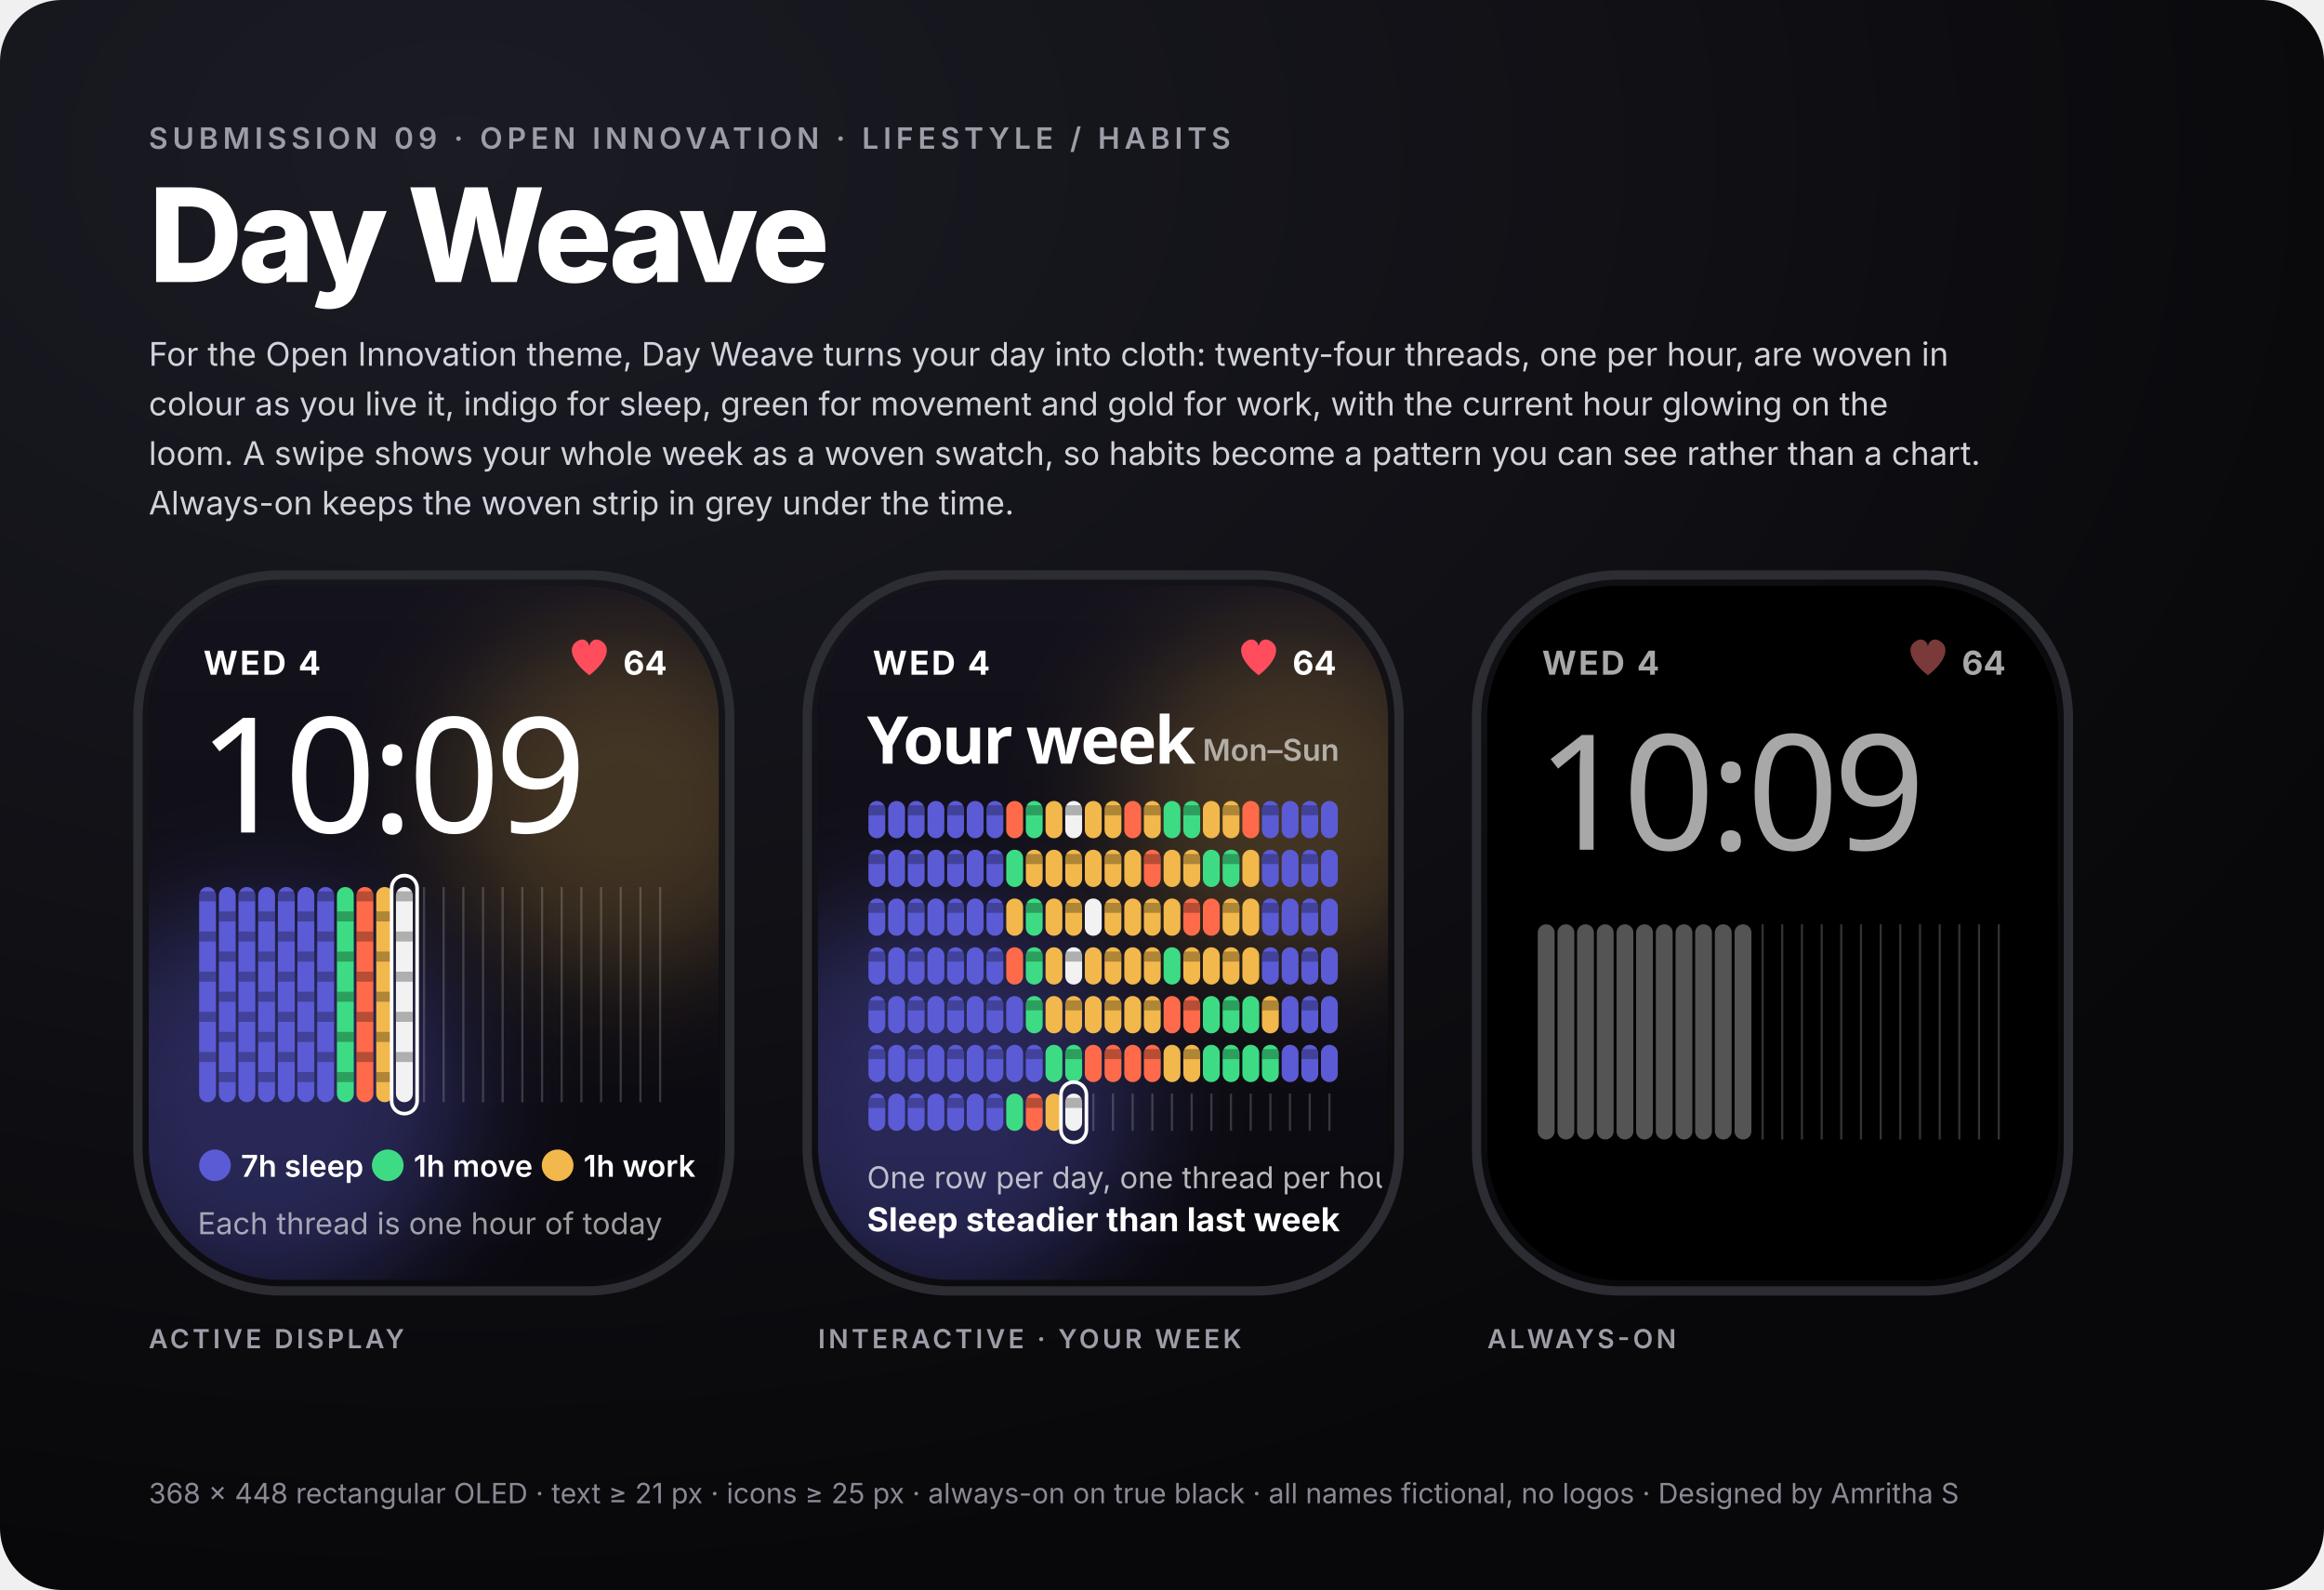
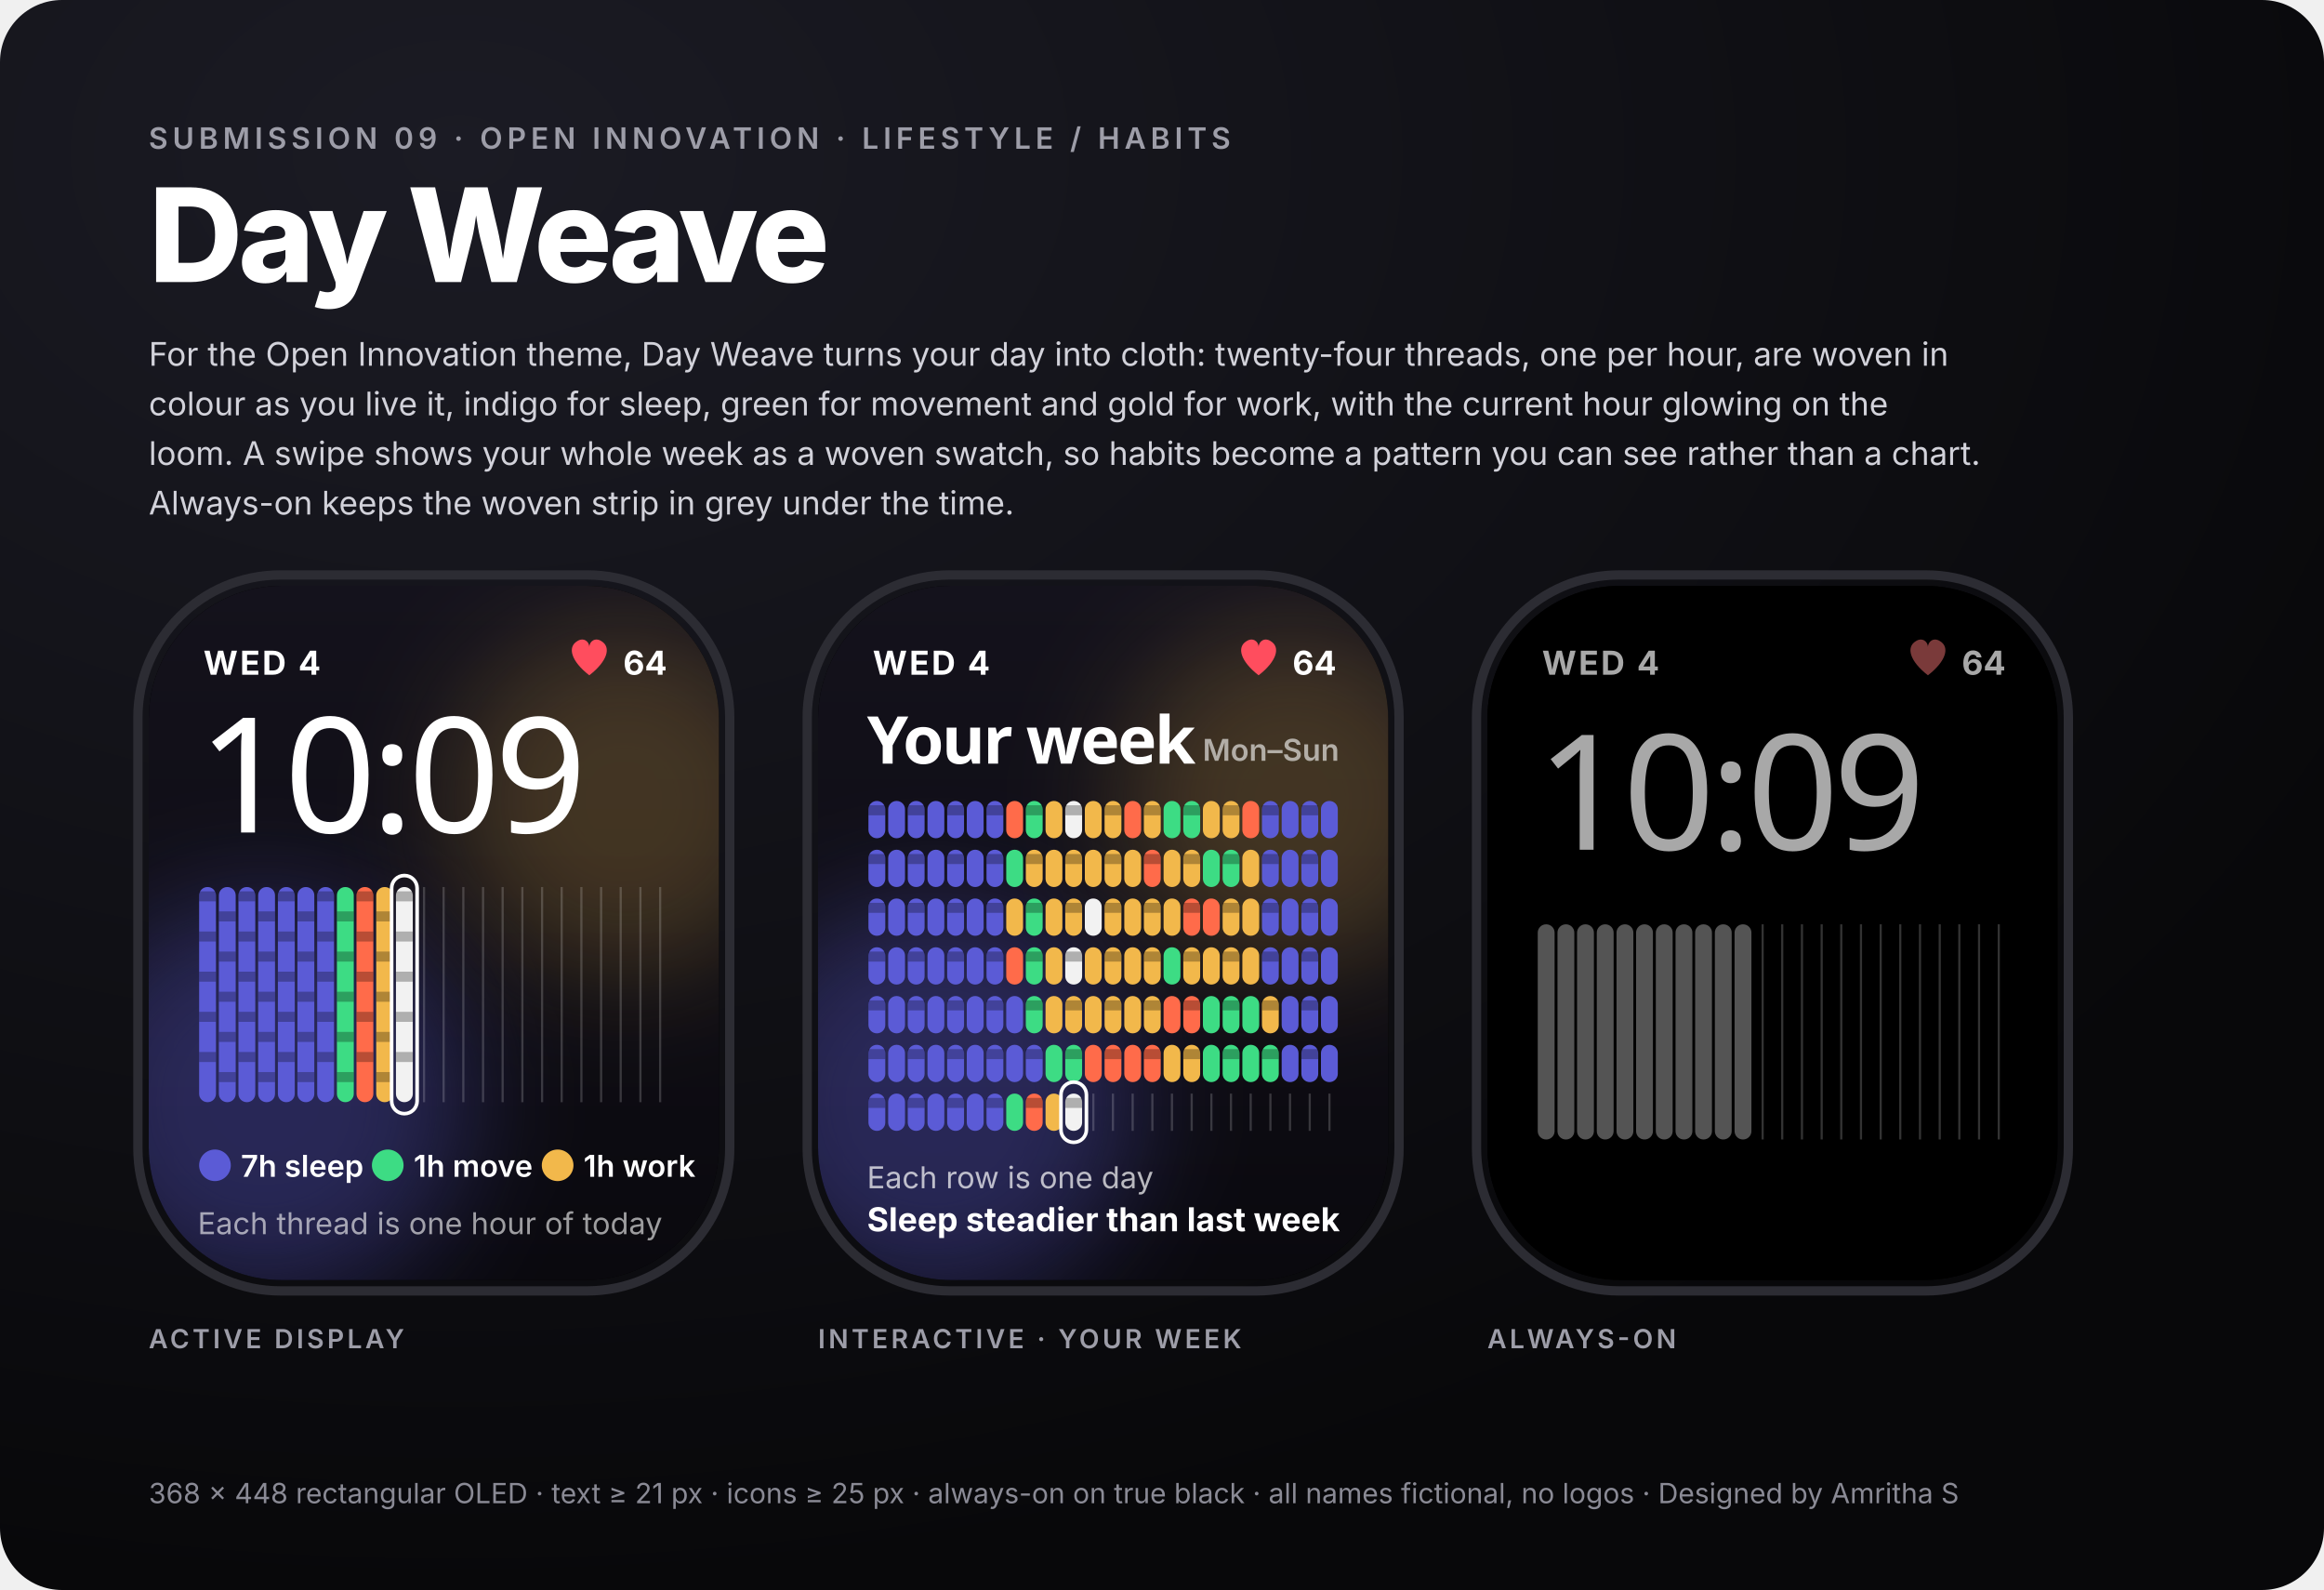
<svg xmlns="http://www.w3.org/2000/svg" width="1500" height="1026" viewBox="0 0 1500 1026">
  <defs>
    <radialGradient id="bgglow" cx=".2" cy=".1" r=".9">
      <stop offset="0" stop-color="#1b1b24" />
      <stop offset="1" stop-color="#08080a" />
    </radialGradient>
  </defs>
  <rect width="1500" height="1026" rx="40" fill="url(#bgglow)" />
  <text x="96" y="96" font-family="Inter" font-weight="600" font-size="19" letter-spacing="3" fill="#9d9da8">SUBMISSION 09 · OPEN INNOVATION · LIFESTYLE / HABITS</text>
  <text x="96" y="182" font-family="Inter" font-weight="800" font-size="84" letter-spacing="-3" fill="#ffffff">Day Weave</text>
  <text x="96" y="236" font-family="Inter" font-weight="400" font-size="21" fill="#d2d2da">For the Open Innovation theme, Day Weave turns your day into cloth: twenty-four threads, one per hour, are woven in</text>
  <text x="96" y="268" font-family="Inter" font-weight="400" font-size="21" fill="#d2d2da">colour as you live it, indigo for sleep, green for movement and gold for work, with the current hour glowing on the</text>
  <text x="96" y="300" font-family="Inter" font-weight="400" font-size="21" fill="#d2d2da">loom. A swipe shows your whole week as a woven swatch, so habits become a pattern you can see rather than a chart.</text>
  <text x="96" y="332" font-family="Inter" font-weight="400" font-size="21" fill="#d2d2da">Always-on keeps the woven strip in grey under the time.</text>
  <g id="Day Weave / Active Display">
    <clipPath id="s0-frame">
      <rect x="96" y="378" width="368" height="448" rx="86" />
    </clipPath>
    <g clip-path="url(#s0-frame)">
      <rect x="96" y="378" width="368" height="448" fill="#000" />
      <g transform="translate(96 378) scale(0.92929 0.92562)">
        <defs>
          <clipPath id="s0-dayweaveactivec">
            <rect width="396" height="484" rx="92" />
          </clipPath>
          <filter id="s0-dayweaveactiveb" x="-60%" y="-60%" width="220%" height="220%">
            <feGaussianBlur stdDeviation="40" />
          </filter>
          <filter id="s0-dayweaveactives" x="-60%" y="-60%" width="220%" height="220%">
            <feGaussianBlur stdDeviation="8" />
          </filter>
        </defs>
        <g clip-path="url(#s0-dayweaveactivec)">
          <defs>
            <linearGradient id="s0-dayweaveactivebg" x1="0" y1="0" x2="0" y2="1">
              <stop offset="0" stop-color="#14121c" />
              <stop offset="1" stop-color="#0a090e" />
            </linearGradient>
          </defs>
          <rect width="396" height="484" fill="url(#s0-dayweaveactivebg)" />
          <circle cx="80" cy="360" r="140" fill="#5b5bd6" opacity=".35" filter="url(#s0-dayweaveactiveb)" />
          <circle cx="330" cy="150" r="120" fill="#f2b84b" opacity=".22" filter="url(#s0-dayweaveactiveb)" />
          <text x="38" y="62" text-anchor="start" font-family="Inter" font-size="23" font-weight="700" fill="#fff" letter-spacing="1.5">WED 4</text>
          <path transform="translate(306 54) scale(1.4)" fill="#ff4d5e" d="M0 6 C -9 -1 -11 -8 -6 -11 C -3 -13 0 -11 0 -8 C 0 -11 3 -13 6 -11 C 11 -8 9 -1 0 6Z" />
          <text x="360" y="62" text-anchor="end" font-family="Inter" font-size="23" font-weight="700" fill="#fff">64</text>
          <text x="34" y="172" text-anchor="start" font-family="Inter Tight" font-size="112" font-weight="300" fill="#fff" letter-spacing="-4">10:09</text>
          <rect x="35.0" y="210" width="11.7" height="150" rx="5.8" fill="#5b5bd6" opacity="1" />
          <rect x="35.0" y="213" width="11.7" height="7" fill="#000" opacity=".28" />
          <rect x="35.0" y="241" width="11.7" height="7" fill="#000" opacity=".28" />
          <rect x="35.0" y="269" width="11.7" height="7" fill="#000" opacity=".28" />
          <rect x="35.0" y="297" width="11.7" height="7" fill="#000" opacity=".28" />
          <rect x="35.0" y="325" width="11.7" height="7" fill="#000" opacity=".28" />
          <rect x="48.7" y="210" width="11.7" height="150" rx="5.8" fill="#5b5bd6" opacity="1" />
          <rect x="48.7" y="227" width="11.7" height="7" fill="#000" opacity=".28" />
          <rect x="48.7" y="255" width="11.7" height="7" fill="#000" opacity=".28" />
          <rect x="48.7" y="283" width="11.7" height="7" fill="#000" opacity=".28" />
          <rect x="48.7" y="311" width="11.7" height="7" fill="#000" opacity=".28" />
          <rect x="48.7" y="339" width="11.7" height="7" fill="#000" opacity=".28" />
          <rect x="62.3" y="210" width="11.7" height="150" rx="5.8" fill="#5b5bd6" opacity="1" />
          <rect x="62.3" y="213" width="11.7" height="7" fill="#000" opacity=".28" />
          <rect x="62.3" y="241" width="11.7" height="7" fill="#000" opacity=".28" />
          <rect x="62.3" y="269" width="11.7" height="7" fill="#000" opacity=".28" />
          <rect x="62.3" y="297" width="11.7" height="7" fill="#000" opacity=".28" />
          <rect x="62.3" y="325" width="11.7" height="7" fill="#000" opacity=".28" />
          <rect x="76.0" y="210" width="11.7" height="150" rx="5.8" fill="#5b5bd6" opacity="1" />
          <rect x="76.0" y="227" width="11.7" height="7" fill="#000" opacity=".28" />
          <rect x="76.0" y="255" width="11.7" height="7" fill="#000" opacity=".28" />
          <rect x="76.0" y="283" width="11.7" height="7" fill="#000" opacity=".28" />
          <rect x="76.0" y="311" width="11.7" height="7" fill="#000" opacity=".28" />
          <rect x="76.0" y="339" width="11.7" height="7" fill="#000" opacity=".28" />
          <rect x="89.7" y="210" width="11.7" height="150" rx="5.8" fill="#5b5bd6" opacity="1" />
          <rect x="89.7" y="213" width="11.7" height="7" fill="#000" opacity=".28" />
          <rect x="89.7" y="241" width="11.7" height="7" fill="#000" opacity=".28" />
          <rect x="89.7" y="269" width="11.7" height="7" fill="#000" opacity=".28" />
          <rect x="89.7" y="297" width="11.7" height="7" fill="#000" opacity=".28" />
          <rect x="89.7" y="325" width="11.7" height="7" fill="#000" opacity=".28" />
          <rect x="103.3" y="210" width="11.7" height="150" rx="5.8" fill="#5b5bd6" opacity="1" />
          <rect x="103.3" y="227" width="11.7" height="7" fill="#000" opacity=".28" />
          <rect x="103.3" y="255" width="11.7" height="7" fill="#000" opacity=".28" />
          <rect x="103.3" y="283" width="11.7" height="7" fill="#000" opacity=".28" />
          <rect x="103.3" y="311" width="11.7" height="7" fill="#000" opacity=".28" />
          <rect x="103.3" y="339" width="11.7" height="7" fill="#000" opacity=".28" />
          <rect x="117.0" y="210" width="11.7" height="150" rx="5.8" fill="#5b5bd6" opacity="1" />
          <rect x="117.0" y="213" width="11.7" height="7" fill="#000" opacity=".28" />
          <rect x="117.0" y="241" width="11.7" height="7" fill="#000" opacity=".28" />
          <rect x="117.0" y="269" width="11.7" height="7" fill="#000" opacity=".28" />
          <rect x="117.0" y="297" width="11.7" height="7" fill="#000" opacity=".28" />
          <rect x="117.0" y="325" width="11.7" height="7" fill="#000" opacity=".28" />
          <rect x="130.7" y="210" width="11.7" height="150" rx="5.8" fill="#3ddc84" opacity="1" />
          <rect x="130.7" y="227" width="11.7" height="7" fill="#000" opacity=".28" />
          <rect x="130.7" y="255" width="11.7" height="7" fill="#000" opacity=".28" />
          <rect x="130.7" y="283" width="11.7" height="7" fill="#000" opacity=".28" />
          <rect x="130.7" y="311" width="11.7" height="7" fill="#000" opacity=".28" />
          <rect x="130.7" y="339" width="11.7" height="7" fill="#000" opacity=".28" />
          <rect x="144.3" y="210" width="11.7" height="150" rx="5.8" fill="#ff6b4a" opacity="1" />
          <rect x="144.3" y="213" width="11.7" height="7" fill="#000" opacity=".28" />
          <rect x="144.3" y="241" width="11.7" height="7" fill="#000" opacity=".28" />
          <rect x="144.3" y="269" width="11.7" height="7" fill="#000" opacity=".28" />
          <rect x="144.3" y="297" width="11.7" height="7" fill="#000" opacity=".28" />
          <rect x="144.3" y="325" width="11.7" height="7" fill="#000" opacity=".28" />
          <rect x="158.0" y="210" width="11.7" height="150" rx="5.8" fill="#f2b84b" opacity="1" />
          <rect x="158.0" y="227" width="11.7" height="7" fill="#000" opacity=".28" />
          <rect x="158.0" y="255" width="11.7" height="7" fill="#000" opacity=".28" />
          <rect x="158.0" y="283" width="11.7" height="7" fill="#000" opacity=".28" />
          <rect x="158.0" y="311" width="11.7" height="7" fill="#000" opacity=".28" />
          <rect x="158.0" y="339" width="11.7" height="7" fill="#000" opacity=".28" />
          <rect x="171.7" y="210" width="11.7" height="150" rx="5.8" fill="#f2f2f2" opacity="1" />
          <rect x="171.7" y="213" width="11.7" height="7" fill="#000" opacity=".28" />
          <rect x="171.7" y="241" width="11.7" height="7" fill="#000" opacity=".28" />
          <rect x="171.7" y="269" width="11.7" height="7" fill="#000" opacity=".28" />
          <rect x="171.7" y="297" width="11.7" height="7" fill="#000" opacity=".28" />
          <rect x="171.7" y="325" width="11.7" height="7" fill="#000" opacity=".28" />
          <rect x="168.7" y="202" width="17.7" height="166" rx="8.8" fill="none" stroke="#fff" stroke-width="2.5" />
          <line x1="191.2" y1="210" x2="191.2" y2="360" stroke="#fff" stroke-opacity="0.18" stroke-width="1.5" />
          <line x1="204.8" y1="210" x2="204.8" y2="360" stroke="#fff" stroke-opacity="0.18" stroke-width="1.5" />
          <line x1="218.5" y1="210" x2="218.5" y2="360" stroke="#fff" stroke-opacity="0.18" stroke-width="1.5" />
          <line x1="232.2" y1="210" x2="232.2" y2="360" stroke="#fff" stroke-opacity="0.18" stroke-width="1.5" />
          <line x1="245.8" y1="210" x2="245.8" y2="360" stroke="#fff" stroke-opacity="0.18" stroke-width="1.5" />
          <line x1="259.5" y1="210" x2="259.5" y2="360" stroke="#fff" stroke-opacity="0.18" stroke-width="1.5" />
          <line x1="273.2" y1="210" x2="273.2" y2="360" stroke="#fff" stroke-opacity="0.18" stroke-width="1.5" />
          <line x1="286.8" y1="210" x2="286.8" y2="360" stroke="#fff" stroke-opacity="0.18" stroke-width="1.5" />
          <line x1="300.5" y1="210" x2="300.5" y2="360" stroke="#fff" stroke-opacity="0.18" stroke-width="1.5" />
          <line x1="314.2" y1="210" x2="314.2" y2="360" stroke="#fff" stroke-opacity="0.18" stroke-width="1.5" />
          <line x1="327.8" y1="210" x2="327.8" y2="360" stroke="#fff" stroke-opacity="0.18" stroke-width="1.5" />
          <line x1="341.5" y1="210" x2="341.5" y2="360" stroke="#fff" stroke-opacity="0.18" stroke-width="1.5" />
          <line x1="355.2" y1="210" x2="355.2" y2="360" stroke="#fff" stroke-opacity="0.18" stroke-width="1.5" />
          <circle cx="46" cy="404" r="11" fill="#5b5bd6" />
          <text x="64" y="412" text-anchor="start" font-family="Inter" font-size="21" font-weight="600" fill="#fff">7h sleep</text>
          <circle cx="166" cy="404" r="11" fill="#3ddc84" />
          <text x="184" y="412" text-anchor="start" font-family="Inter" font-size="21" font-weight="600" fill="#fff">1h move</text>
          <circle cx="284" cy="404" r="11" fill="#f2b84b" />
          <text x="302" y="412" text-anchor="start" font-family="Inter" font-size="21" font-weight="600" fill="#fff">1h work</text>
          <text x="34" y="452" text-anchor="start" font-family="Inter" font-size="21" font-weight="400" fill="#fff" opacity=".6">Each thread is one hour of today</text>
        </g>
      </g>
    </g>
    <rect x="89" y="371" width="382" height="462" rx="92" fill="none" stroke="#2c2c33" stroke-width="6" />
  </g>
  <text x="96" y="870" font-family="Inter" font-weight="600" font-size="17" letter-spacing="2" fill="#9d9da8">ACTIVE DISPLAY</text>
  <g id="Day Weave / Interactive · Your week">
    <clipPath id="s1-frame">
      <rect x="528" y="378" width="368" height="448" rx="86" />
    </clipPath>
    <g clip-path="url(#s1-frame)">
      <rect x="528" y="378" width="368" height="448" fill="#000" />
      <g transform="translate(528 378) scale(0.92929 0.92562)">
        <defs>
          <clipPath id="s1-dayweavealtc">
            <rect width="396" height="484" rx="92" />
          </clipPath>
          <filter id="s1-dayweavealtb" x="-60%" y="-60%" width="220%" height="220%">
            <feGaussianBlur stdDeviation="40" />
          </filter>
          <filter id="s1-dayweavealts" x="-60%" y="-60%" width="220%" height="220%">
            <feGaussianBlur stdDeviation="8" />
          </filter>
        </defs>
        <g clip-path="url(#s1-dayweavealtc)">
          <defs>
            <linearGradient id="s1-dayweavealtbg" x1="0" y1="0" x2="0" y2="1">
              <stop offset="0" stop-color="#14121c" />
              <stop offset="1" stop-color="#0a090e" />
            </linearGradient>
          </defs>
          <rect width="396" height="484" fill="url(#s1-dayweavealtbg)" />
          <circle cx="80" cy="360" r="140" fill="#5b5bd6" opacity=".35" filter="url(#s1-dayweavealtb)" />
          <circle cx="330" cy="150" r="120" fill="#f2b84b" opacity=".22" filter="url(#s1-dayweavealtb)" />
          <text x="38" y="62" text-anchor="start" font-family="Inter" font-size="23" font-weight="700" fill="#fff" letter-spacing="1.5">WED 4</text>
          <path transform="translate(306 54) scale(1.4)" fill="#ff4d5e" d="M0 6 C -9 -1 -11 -8 -6 -11 C -3 -13 0 -11 0 -8 C 0 -11 3 -13 6 -11 C 11 -8 9 -1 0 6Z" />
          <text x="360" y="62" text-anchor="end" font-family="Inter" font-size="23" font-weight="700" fill="#fff">64</text>
          <text x="34" y="124" text-anchor="start" font-family="Inter Tight" font-size="46" font-weight="800" fill="#fff" letter-spacing="-1.5">Your week</text>
          <text x="362" y="122" text-anchor="end" font-family="Inter" font-size="21" font-weight="600" fill="#fff" opacity=".6">Mon–Sun</text>
          <rect x="35.0" y="150" width="11.7" height="26" rx="5.8" fill="#5b5bd6" opacity="1" />
          <rect x="35.0" y="153" width="11.7" height="7" fill="#000" opacity=".28" />
          <rect x="48.7" y="150" width="11.7" height="26" rx="5.8" fill="#5b5bd6" opacity="1" />
          <rect x="62.3" y="150" width="11.7" height="26" rx="5.8" fill="#5b5bd6" opacity="1" />
          <rect x="62.3" y="153" width="11.7" height="7" fill="#000" opacity=".28" />
          <rect x="76.0" y="150" width="11.7" height="26" rx="5.8" fill="#5b5bd6" opacity="1" />
          <rect x="89.7" y="150" width="11.7" height="26" rx="5.8" fill="#5b5bd6" opacity="1" />
          <rect x="89.7" y="153" width="11.7" height="7" fill="#000" opacity=".28" />
          <rect x="103.3" y="150" width="11.7" height="26" rx="5.8" fill="#5b5bd6" opacity="1" />
          <rect x="117.0" y="150" width="11.7" height="26" rx="5.8" fill="#5b5bd6" opacity="1" />
          <rect x="117.0" y="153" width="11.7" height="7" fill="#000" opacity=".28" />
          <rect x="130.7" y="150" width="11.7" height="26" rx="5.8" fill="#ff6b4a" opacity="1" />
          <rect x="144.3" y="150" width="11.7" height="26" rx="5.8" fill="#3ddc84" opacity="1" />
          <rect x="144.3" y="153" width="11.7" height="7" fill="#000" opacity=".28" />
          <rect x="158.0" y="150" width="11.7" height="26" rx="5.8" fill="#f2b84b" opacity="1" />
          <rect x="171.7" y="150" width="11.7" height="26" rx="5.8" fill="#f2f2f2" opacity="1" />
          <rect x="171.7" y="153" width="11.7" height="7" fill="#000" opacity=".28" />
          <rect x="185.3" y="150" width="11.7" height="26" rx="5.8" fill="#f2b84b" opacity="1" />
          <rect x="199.0" y="150" width="11.7" height="26" rx="5.8" fill="#f2b84b" opacity="1" />
          <rect x="199.0" y="153" width="11.7" height="7" fill="#000" opacity=".28" />
          <rect x="212.7" y="150" width="11.7" height="26" rx="5.8" fill="#ff6b4a" opacity="1" />
          <rect x="226.3" y="150" width="11.7" height="26" rx="5.8" fill="#f2b84b" opacity="1" />
          <rect x="226.3" y="153" width="11.7" height="7" fill="#000" opacity=".28" />
          <rect x="240.0" y="150" width="11.7" height="26" rx="5.8" fill="#3ddc84" opacity="1" />
          <rect x="253.7" y="150" width="11.7" height="26" rx="5.8" fill="#3ddc84" opacity="1" />
          <rect x="253.7" y="153" width="11.7" height="7" fill="#000" opacity=".28" />
          <rect x="267.3" y="150" width="11.7" height="26" rx="5.8" fill="#f2b84b" opacity="1" />
          <rect x="281.0" y="150" width="11.7" height="26" rx="5.8" fill="#f2b84b" opacity="1" />
          <rect x="281.0" y="153" width="11.7" height="7" fill="#000" opacity=".28" />
          <rect x="294.7" y="150" width="11.7" height="26" rx="5.8" fill="#ff6b4a" opacity="1" />
          <rect x="308.3" y="150" width="11.7" height="26" rx="5.8" fill="#5b5bd6" opacity="1" />
          <rect x="308.3" y="153" width="11.7" height="7" fill="#000" opacity=".28" />
          <rect x="322.0" y="150" width="11.7" height="26" rx="5.8" fill="#5b5bd6" opacity="1" />
          <rect x="335.7" y="150" width="11.7" height="26" rx="5.8" fill="#5b5bd6" opacity="1" />
          <rect x="335.7" y="153" width="11.7" height="7" fill="#000" opacity=".28" />
          <rect x="349.3" y="150" width="11.7" height="26" rx="5.8" fill="#5b5bd6" opacity="1" />
          <rect x="35.0" y="184" width="11.7" height="26" rx="5.8" fill="#5b5bd6" opacity="1" />
          <rect x="35.0" y="187" width="11.7" height="7" fill="#000" opacity=".28" />
          <rect x="48.7" y="184" width="11.7" height="26" rx="5.8" fill="#5b5bd6" opacity="1" />
          <rect x="62.3" y="184" width="11.7" height="26" rx="5.8" fill="#5b5bd6" opacity="1" />
          <rect x="62.3" y="187" width="11.7" height="7" fill="#000" opacity=".28" />
          <rect x="76.0" y="184" width="11.7" height="26" rx="5.8" fill="#5b5bd6" opacity="1" />
          <rect x="89.7" y="184" width="11.7" height="26" rx="5.8" fill="#5b5bd6" opacity="1" />
          <rect x="89.7" y="187" width="11.7" height="7" fill="#000" opacity=".28" />
          <rect x="103.3" y="184" width="11.7" height="26" rx="5.8" fill="#5b5bd6" opacity="1" />
          <rect x="117.0" y="184" width="11.7" height="26" rx="5.8" fill="#5b5bd6" opacity="1" />
          <rect x="117.0" y="187" width="11.7" height="7" fill="#000" opacity=".28" />
          <rect x="130.7" y="184" width="11.7" height="26" rx="5.8" fill="#3ddc84" opacity="1" />
          <rect x="144.3" y="184" width="11.7" height="26" rx="5.8" fill="#f2b84b" opacity="1" />
          <rect x="144.3" y="187" width="11.7" height="7" fill="#000" opacity=".28" />
          <rect x="158.0" y="184" width="11.7" height="26" rx="5.8" fill="#f2b84b" opacity="1" />
          <rect x="171.7" y="184" width="11.7" height="26" rx="5.8" fill="#f2b84b" opacity="1" />
          <rect x="171.7" y="187" width="11.7" height="7" fill="#000" opacity=".28" />
          <rect x="185.3" y="184" width="11.7" height="26" rx="5.8" fill="#f2b84b" opacity="1" />
          <rect x="199.0" y="184" width="11.7" height="26" rx="5.8" fill="#f2b84b" opacity="1" />
          <rect x="199.0" y="187" width="11.7" height="7" fill="#000" opacity=".28" />
          <rect x="212.7" y="184" width="11.7" height="26" rx="5.8" fill="#f2b84b" opacity="1" />
          <rect x="226.3" y="184" width="11.7" height="26" rx="5.8" fill="#ff6b4a" opacity="1" />
          <rect x="226.3" y="187" width="11.7" height="7" fill="#000" opacity=".28" />
          <rect x="240.0" y="184" width="11.7" height="26" rx="5.8" fill="#f2b84b" opacity="1" />
          <rect x="253.7" y="184" width="11.7" height="26" rx="5.8" fill="#f2b84b" opacity="1" />
          <rect x="253.7" y="187" width="11.7" height="7" fill="#000" opacity=".28" />
          <rect x="267.3" y="184" width="11.7" height="26" rx="5.8" fill="#3ddc84" opacity="1" />
          <rect x="281.0" y="184" width="11.7" height="26" rx="5.8" fill="#3ddc84" opacity="1" />
          <rect x="281.0" y="187" width="11.7" height="7" fill="#000" opacity=".28" />
          <rect x="294.7" y="184" width="11.7" height="26" rx="5.8" fill="#f2b84b" opacity="1" />
          <rect x="308.3" y="184" width="11.7" height="26" rx="5.8" fill="#5b5bd6" opacity="1" />
          <rect x="308.3" y="187" width="11.7" height="7" fill="#000" opacity=".28" />
          <rect x="322.0" y="184" width="11.7" height="26" rx="5.8" fill="#5b5bd6" opacity="1" />
          <rect x="335.7" y="184" width="11.7" height="26" rx="5.8" fill="#5b5bd6" opacity="1" />
          <rect x="335.7" y="187" width="11.7" height="7" fill="#000" opacity=".28" />
          <rect x="349.3" y="184" width="11.7" height="26" rx="5.8" fill="#5b5bd6" opacity="1" />
          <rect x="35.0" y="218" width="11.7" height="26" rx="5.8" fill="#5b5bd6" opacity="1" />
          <rect x="35.0" y="221" width="11.7" height="7" fill="#000" opacity=".28" />
          <rect x="48.7" y="218" width="11.7" height="26" rx="5.8" fill="#5b5bd6" opacity="1" />
          <rect x="62.3" y="218" width="11.7" height="26" rx="5.8" fill="#5b5bd6" opacity="1" />
          <rect x="62.3" y="221" width="11.7" height="7" fill="#000" opacity=".28" />
          <rect x="76.0" y="218" width="11.7" height="26" rx="5.8" fill="#5b5bd6" opacity="1" />
          <rect x="89.7" y="218" width="11.7" height="26" rx="5.8" fill="#5b5bd6" opacity="1" />
          <rect x="89.7" y="221" width="11.7" height="7" fill="#000" opacity=".28" />
          <rect x="103.3" y="218" width="11.7" height="26" rx="5.8" fill="#5b5bd6" opacity="1" />
          <rect x="117.0" y="218" width="11.7" height="26" rx="5.8" fill="#5b5bd6" opacity="1" />
          <rect x="117.0" y="221" width="11.7" height="7" fill="#000" opacity=".28" />
          <rect x="130.7" y="218" width="11.7" height="26" rx="5.8" fill="#f2b84b" opacity="1" />
          <rect x="144.3" y="218" width="11.7" height="26" rx="5.8" fill="#3ddc84" opacity="1" />
          <rect x="144.3" y="221" width="11.7" height="7" fill="#000" opacity=".28" />
          <rect x="158.0" y="218" width="11.7" height="26" rx="5.8" fill="#f2b84b" opacity="1" />
          <rect x="171.7" y="218" width="11.7" height="26" rx="5.8" fill="#f2b84b" opacity="1" />
          <rect x="171.7" y="221" width="11.7" height="7" fill="#000" opacity=".28" />
          <rect x="185.3" y="218" width="11.7" height="26" rx="5.8" fill="#f2f2f2" opacity="1" />
          <rect x="199.0" y="218" width="11.7" height="26" rx="5.8" fill="#f2b84b" opacity="1" />
          <rect x="199.0" y="221" width="11.7" height="7" fill="#000" opacity=".28" />
          <rect x="212.7" y="218" width="11.7" height="26" rx="5.8" fill="#f2b84b" opacity="1" />
          <rect x="226.3" y="218" width="11.7" height="26" rx="5.8" fill="#f2b84b" opacity="1" />
          <rect x="226.3" y="221" width="11.7" height="7" fill="#000" opacity=".28" />
          <rect x="240.0" y="218" width="11.7" height="26" rx="5.8" fill="#f2b84b" opacity="1" />
          <rect x="253.7" y="218" width="11.7" height="26" rx="5.8" fill="#ff6b4a" opacity="1" />
          <rect x="253.7" y="221" width="11.7" height="7" fill="#000" opacity=".28" />
          <rect x="267.3" y="218" width="11.7" height="26" rx="5.8" fill="#ff6b4a" opacity="1" />
          <rect x="281.0" y="218" width="11.7" height="26" rx="5.8" fill="#f2b84b" opacity="1" />
          <rect x="281.0" y="221" width="11.7" height="7" fill="#000" opacity=".28" />
          <rect x="294.7" y="218" width="11.7" height="26" rx="5.8" fill="#f2b84b" opacity="1" />
          <rect x="308.3" y="218" width="11.7" height="26" rx="5.8" fill="#5b5bd6" opacity="1" />
          <rect x="308.3" y="221" width="11.7" height="7" fill="#000" opacity=".28" />
          <rect x="322.0" y="218" width="11.7" height="26" rx="5.8" fill="#5b5bd6" opacity="1" />
          <rect x="335.7" y="218" width="11.7" height="26" rx="5.8" fill="#5b5bd6" opacity="1" />
          <rect x="335.7" y="221" width="11.7" height="7" fill="#000" opacity=".28" />
          <rect x="349.3" y="218" width="11.7" height="26" rx="5.8" fill="#5b5bd6" opacity="1" />
          <rect x="35.0" y="252" width="11.7" height="26" rx="5.8" fill="#5b5bd6" opacity="1" />
          <rect x="35.0" y="255" width="11.7" height="7" fill="#000" opacity=".28" />
          <rect x="48.7" y="252" width="11.7" height="26" rx="5.8" fill="#5b5bd6" opacity="1" />
          <rect x="62.3" y="252" width="11.7" height="26" rx="5.8" fill="#5b5bd6" opacity="1" />
          <rect x="62.3" y="255" width="11.7" height="7" fill="#000" opacity=".28" />
          <rect x="76.0" y="252" width="11.7" height="26" rx="5.8" fill="#5b5bd6" opacity="1" />
          <rect x="89.7" y="252" width="11.7" height="26" rx="5.8" fill="#5b5bd6" opacity="1" />
          <rect x="89.7" y="255" width="11.7" height="7" fill="#000" opacity=".28" />
          <rect x="103.3" y="252" width="11.7" height="26" rx="5.8" fill="#5b5bd6" opacity="1" />
          <rect x="117.0" y="252" width="11.7" height="26" rx="5.8" fill="#5b5bd6" opacity="1" />
          <rect x="117.0" y="255" width="11.7" height="7" fill="#000" opacity=".28" />
          <rect x="130.7" y="252" width="11.7" height="26" rx="5.8" fill="#ff6b4a" opacity="1" />
          <rect x="144.3" y="252" width="11.7" height="26" rx="5.8" fill="#3ddc84" opacity="1" />
          <rect x="144.3" y="255" width="11.7" height="7" fill="#000" opacity=".28" />
          <rect x="158.0" y="252" width="11.7" height="26" rx="5.8" fill="#f2b84b" opacity="1" />
          <rect x="171.7" y="252" width="11.7" height="26" rx="5.8" fill="#f2f2f2" opacity="1" />
          <rect x="171.7" y="255" width="11.7" height="7" fill="#000" opacity=".28" />
          <rect x="185.3" y="252" width="11.7" height="26" rx="5.8" fill="#f2b84b" opacity="1" />
          <rect x="199.0" y="252" width="11.7" height="26" rx="5.8" fill="#f2b84b" opacity="1" />
          <rect x="199.0" y="255" width="11.7" height="7" fill="#000" opacity=".28" />
          <rect x="212.7" y="252" width="11.7" height="26" rx="5.8" fill="#f2b84b" opacity="1" />
          <rect x="226.3" y="252" width="11.7" height="26" rx="5.8" fill="#f2b84b" opacity="1" />
          <rect x="226.3" y="255" width="11.7" height="7" fill="#000" opacity=".28" />
          <rect x="240.0" y="252" width="11.7" height="26" rx="5.8" fill="#3ddc84" opacity="1" />
          <rect x="253.7" y="252" width="11.7" height="26" rx="5.8" fill="#f2b84b" opacity="1" />
          <rect x="253.7" y="255" width="11.7" height="7" fill="#000" opacity=".28" />
          <rect x="267.3" y="252" width="11.7" height="26" rx="5.8" fill="#f2b84b" opacity="1" />
          <rect x="281.0" y="252" width="11.7" height="26" rx="5.8" fill="#f2b84b" opacity="1" />
          <rect x="281.0" y="255" width="11.7" height="7" fill="#000" opacity=".28" />
          <rect x="294.7" y="252" width="11.7" height="26" rx="5.8" fill="#f2b84b" opacity="1" />
          <rect x="308.3" y="252" width="11.7" height="26" rx="5.8" fill="#5b5bd6" opacity="1" />
          <rect x="308.3" y="255" width="11.7" height="7" fill="#000" opacity=".28" />
          <rect x="322.0" y="252" width="11.7" height="26" rx="5.8" fill="#5b5bd6" opacity="1" />
          <rect x="335.7" y="252" width="11.7" height="26" rx="5.8" fill="#5b5bd6" opacity="1" />
          <rect x="335.7" y="255" width="11.7" height="7" fill="#000" opacity=".28" />
          <rect x="349.3" y="252" width="11.7" height="26" rx="5.8" fill="#5b5bd6" opacity="1" />
          <rect x="35.0" y="286" width="11.7" height="26" rx="5.8" fill="#5b5bd6" opacity="1" />
          <rect x="35.0" y="289" width="11.7" height="7" fill="#000" opacity=".28" />
          <rect x="48.7" y="286" width="11.7" height="26" rx="5.8" fill="#5b5bd6" opacity="1" />
          <rect x="62.3" y="286" width="11.7" height="26" rx="5.8" fill="#5b5bd6" opacity="1" />
          <rect x="62.3" y="289" width="11.7" height="7" fill="#000" opacity=".28" />
          <rect x="76.0" y="286" width="11.7" height="26" rx="5.8" fill="#5b5bd6" opacity="1" />
          <rect x="89.7" y="286" width="11.7" height="26" rx="5.8" fill="#5b5bd6" opacity="1" />
          <rect x="89.7" y="289" width="11.7" height="7" fill="#000" opacity=".28" />
          <rect x="103.3" y="286" width="11.7" height="26" rx="5.8" fill="#5b5bd6" opacity="1" />
          <rect x="117.0" y="286" width="11.7" height="26" rx="5.8" fill="#5b5bd6" opacity="1" />
          <rect x="117.0" y="289" width="11.7" height="7" fill="#000" opacity=".28" />
          <rect x="130.7" y="286" width="11.7" height="26" rx="5.8" fill="#5b5bd6" opacity="1" />
          <rect x="144.3" y="286" width="11.7" height="26" rx="5.8" fill="#3ddc84" opacity="1" />
          <rect x="144.3" y="289" width="11.7" height="7" fill="#000" opacity=".28" />
          <rect x="158.0" y="286" width="11.7" height="26" rx="5.8" fill="#f2b84b" opacity="1" />
          <rect x="171.7" y="286" width="11.7" height="26" rx="5.8" fill="#f2b84b" opacity="1" />
          <rect x="171.7" y="289" width="11.7" height="7" fill="#000" opacity=".28" />
          <rect x="185.3" y="286" width="11.7" height="26" rx="5.8" fill="#f2b84b" opacity="1" />
          <rect x="199.0" y="286" width="11.7" height="26" rx="5.8" fill="#f2b84b" opacity="1" />
          <rect x="199.0" y="289" width="11.7" height="7" fill="#000" opacity=".28" />
          <rect x="212.7" y="286" width="11.7" height="26" rx="5.8" fill="#f2b84b" opacity="1" />
          <rect x="226.3" y="286" width="11.7" height="26" rx="5.8" fill="#f2b84b" opacity="1" />
          <rect x="226.3" y="289" width="11.7" height="7" fill="#000" opacity=".28" />
          <rect x="240.0" y="286" width="11.7" height="26" rx="5.8" fill="#ff6b4a" opacity="1" />
          <rect x="253.7" y="286" width="11.7" height="26" rx="5.8" fill="#ff6b4a" opacity="1" />
          <rect x="253.7" y="289" width="11.7" height="7" fill="#000" opacity=".28" />
          <rect x="267.3" y="286" width="11.7" height="26" rx="5.8" fill="#3ddc84" opacity="1" />
          <rect x="281.0" y="286" width="11.7" height="26" rx="5.8" fill="#3ddc84" opacity="1" />
          <rect x="281.0" y="289" width="11.7" height="7" fill="#000" opacity=".28" />
          <rect x="294.7" y="286" width="11.7" height="26" rx="5.8" fill="#3ddc84" opacity="1" />
          <rect x="308.3" y="286" width="11.7" height="26" rx="5.8" fill="#f2b84b" opacity="1" />
          <rect x="308.3" y="289" width="11.7" height="7" fill="#000" opacity=".28" />
          <rect x="322.0" y="286" width="11.7" height="26" rx="5.8" fill="#5b5bd6" opacity="1" />
          <rect x="335.7" y="286" width="11.7" height="26" rx="5.8" fill="#5b5bd6" opacity="1" />
          <rect x="335.7" y="289" width="11.7" height="7" fill="#000" opacity=".28" />
          <rect x="349.3" y="286" width="11.7" height="26" rx="5.8" fill="#5b5bd6" opacity="1" />
          <rect x="35.0" y="320" width="11.7" height="26" rx="5.8" fill="#5b5bd6" opacity="1" />
          <rect x="35.0" y="323" width="11.7" height="7" fill="#000" opacity=".28" />
          <rect x="48.7" y="320" width="11.7" height="26" rx="5.8" fill="#5b5bd6" opacity="1" />
          <rect x="62.3" y="320" width="11.7" height="26" rx="5.8" fill="#5b5bd6" opacity="1" />
          <rect x="62.3" y="323" width="11.7" height="7" fill="#000" opacity=".28" />
          <rect x="76.0" y="320" width="11.7" height="26" rx="5.8" fill="#5b5bd6" opacity="1" />
          <rect x="89.7" y="320" width="11.7" height="26" rx="5.8" fill="#5b5bd6" opacity="1" />
          <rect x="89.7" y="323" width="11.7" height="7" fill="#000" opacity=".28" />
          <rect x="103.3" y="320" width="11.7" height="26" rx="5.8" fill="#5b5bd6" opacity="1" />
          <rect x="117.0" y="320" width="11.7" height="26" rx="5.8" fill="#5b5bd6" opacity="1" />
          <rect x="117.0" y="323" width="11.7" height="7" fill="#000" opacity=".28" />
          <rect x="130.7" y="320" width="11.7" height="26" rx="5.8" fill="#5b5bd6" opacity="1" />
          <rect x="144.3" y="320" width="11.7" height="26" rx="5.8" fill="#5b5bd6" opacity="1" />
          <rect x="144.3" y="323" width="11.7" height="7" fill="#000" opacity=".28" />
          <rect x="158.0" y="320" width="11.7" height="26" rx="5.8" fill="#3ddc84" opacity="1" />
          <rect x="171.7" y="320" width="11.7" height="26" rx="5.8" fill="#3ddc84" opacity="1" />
          <rect x="171.7" y="323" width="11.7" height="7" fill="#000" opacity=".28" />
          <rect x="185.3" y="320" width="11.7" height="26" rx="5.8" fill="#ff6b4a" opacity="1" />
          <rect x="199.0" y="320" width="11.7" height="26" rx="5.8" fill="#ff6b4a" opacity="1" />
          <rect x="199.0" y="323" width="11.7" height="7" fill="#000" opacity=".28" />
          <rect x="212.7" y="320" width="11.7" height="26" rx="5.8" fill="#ff6b4a" opacity="1" />
          <rect x="226.3" y="320" width="11.7" height="26" rx="5.8" fill="#ff6b4a" opacity="1" />
          <rect x="226.3" y="323" width="11.7" height="7" fill="#000" opacity=".28" />
          <rect x="240.0" y="320" width="11.7" height="26" rx="5.8" fill="#f2b84b" opacity="1" />
          <rect x="253.7" y="320" width="11.7" height="26" rx="5.8" fill="#f2b84b" opacity="1" />
          <rect x="253.7" y="323" width="11.7" height="7" fill="#000" opacity=".28" />
          <rect x="267.3" y="320" width="11.7" height="26" rx="5.8" fill="#3ddc84" opacity="1" />
          <rect x="281.0" y="320" width="11.7" height="26" rx="5.8" fill="#3ddc84" opacity="1" />
          <rect x="281.0" y="323" width="11.7" height="7" fill="#000" opacity=".28" />
          <rect x="294.7" y="320" width="11.7" height="26" rx="5.8" fill="#3ddc84" opacity="1" />
          <rect x="308.3" y="320" width="11.7" height="26" rx="5.8" fill="#3ddc84" opacity="1" />
          <rect x="308.3" y="323" width="11.7" height="7" fill="#000" opacity=".28" />
          <rect x="322.0" y="320" width="11.7" height="26" rx="5.8" fill="#5b5bd6" opacity="1" />
          <rect x="335.7" y="320" width="11.7" height="26" rx="5.8" fill="#5b5bd6" opacity="1" />
          <rect x="335.7" y="323" width="11.7" height="7" fill="#000" opacity=".28" />
          <rect x="349.3" y="320" width="11.7" height="26" rx="5.8" fill="#5b5bd6" opacity="1" />
          <rect x="35.0" y="354" width="11.7" height="26" rx="5.8" fill="#5b5bd6" opacity="1" />
          <rect x="35.0" y="357" width="11.7" height="7" fill="#000" opacity=".28" />
          <rect x="48.7" y="354" width="11.7" height="26" rx="5.8" fill="#5b5bd6" opacity="1" />
          <rect x="62.3" y="354" width="11.7" height="26" rx="5.8" fill="#5b5bd6" opacity="1" />
          <rect x="62.3" y="357" width="11.7" height="7" fill="#000" opacity=".28" />
          <rect x="76.0" y="354" width="11.7" height="26" rx="5.8" fill="#5b5bd6" opacity="1" />
          <rect x="89.7" y="354" width="11.7" height="26" rx="5.8" fill="#5b5bd6" opacity="1" />
          <rect x="89.7" y="357" width="11.7" height="7" fill="#000" opacity=".28" />
          <rect x="103.3" y="354" width="11.7" height="26" rx="5.8" fill="#5b5bd6" opacity="1" />
          <rect x="117.0" y="354" width="11.7" height="26" rx="5.8" fill="#5b5bd6" opacity="1" />
          <rect x="117.0" y="357" width="11.7" height="7" fill="#000" opacity=".28" />
          <rect x="130.7" y="354" width="11.7" height="26" rx="5.8" fill="#3ddc84" opacity="1" />
          <rect x="144.3" y="354" width="11.7" height="26" rx="5.8" fill="#ff6b4a" opacity="1" />
          <rect x="144.3" y="357" width="11.7" height="7" fill="#000" opacity=".28" />
          <rect x="158.0" y="354" width="11.7" height="26" rx="5.8" fill="#f2b84b" opacity="1" />
          <rect x="171.7" y="354" width="11.7" height="26" rx="5.8" fill="#f2f2f2" opacity="1" />
          <rect x="171.7" y="357" width="11.7" height="7" fill="#000" opacity=".28" />
          <rect x="168.7" y="346" width="17.7" height="42" rx="8.8" fill="none" stroke="#fff" stroke-width="2.5" />
          <line x1="191.2" y1="354" x2="191.2" y2="380" stroke="#fff" stroke-opacity="0.18" stroke-width="1.5" />
          <line x1="204.8" y1="354" x2="204.8" y2="380" stroke="#fff" stroke-opacity="0.18" stroke-width="1.5" />
          <line x1="218.5" y1="354" x2="218.5" y2="380" stroke="#fff" stroke-opacity="0.18" stroke-width="1.5" />
          <line x1="232.2" y1="354" x2="232.2" y2="380" stroke="#fff" stroke-opacity="0.18" stroke-width="1.5" />
          <line x1="245.8" y1="354" x2="245.8" y2="380" stroke="#fff" stroke-opacity="0.18" stroke-width="1.5" />
          <line x1="259.5" y1="354" x2="259.5" y2="380" stroke="#fff" stroke-opacity="0.18" stroke-width="1.5" />
          <line x1="273.2" y1="354" x2="273.2" y2="380" stroke="#fff" stroke-opacity="0.18" stroke-width="1.5" />
          <line x1="286.8" y1="354" x2="286.8" y2="380" stroke="#fff" stroke-opacity="0.18" stroke-width="1.5" />
          <line x1="300.5" y1="354" x2="300.5" y2="380" stroke="#fff" stroke-opacity="0.18" stroke-width="1.5" />
          <line x1="314.2" y1="354" x2="314.2" y2="380" stroke="#fff" stroke-opacity="0.18" stroke-width="1.5" />
          <line x1="327.8" y1="354" x2="327.8" y2="380" stroke="#fff" stroke-opacity="0.18" stroke-width="1.5" />
          <line x1="341.5" y1="354" x2="341.5" y2="380" stroke="#fff" stroke-opacity="0.18" stroke-width="1.5" />
          <line x1="355.2" y1="354" x2="355.2" y2="380" stroke="#fff" stroke-opacity="0.18" stroke-width="1.5" />
-           <text x="34" y="420" text-anchor="start" font-family="Inter" font-size="21" font-weight="400" fill="#fff" opacity=".7">One row per day, one thread per hour</text>
+           <text x="34" y="420" text-anchor="start" font-family="Inter" font-size="21" font-weight="400" fill="#fff" opacity=".7">Each row is one day</text>
          <text x="34" y="450" text-anchor="start" font-family="Inter" font-size="23" font-weight="700" fill="#fff">Sleep steadier than last week</text>
        </g>
      </g>
    </g>
    <rect x="521" y="371" width="382" height="462" rx="92" fill="none" stroke="#2c2c33" stroke-width="6" />
  </g>
  <text x="528" y="870" font-family="Inter" font-weight="600" font-size="17" letter-spacing="2" fill="#9d9da8">INTERACTIVE · YOUR WEEK</text>
  <g id="Day Weave / Always-On">
    <clipPath id="s2-frame">
      <rect x="960" y="378" width="368" height="448" rx="86" />
    </clipPath>
    <g clip-path="url(#s2-frame)">
      <rect x="960" y="378" width="368" height="448" fill="#000" />
      <g transform="translate(960 378) scale(0.92929 0.92562)">
        <defs>
          <clipPath id="s2-dayweaveaodc">
            <rect width="396" height="484" rx="92" />
          </clipPath>
          <filter id="s2-dayweaveaodb" x="-60%" y="-60%" width="220%" height="220%">
            <feGaussianBlur stdDeviation="40" />
          </filter>
          <filter id="s2-dayweaveaods" x="-60%" y="-60%" width="220%" height="220%">
            <feGaussianBlur stdDeviation="8" />
          </filter>
        </defs>
        <g clip-path="url(#s2-dayweaveaodc)">
          <rect width="396" height="484" fill="#000" />
          <text x="38" y="62" text-anchor="start" font-family="Inter" font-size="23" font-weight="700" fill="#a8a8a8" letter-spacing="1.5">WED 4</text>
          <path transform="translate(306 54) scale(1.4)" fill="#7a3a3a" d="M0 6 C -9 -1 -11 -8 -6 -11 C -3 -13 0 -11 0 -8 C 0 -11 3 -13 6 -11 C 11 -8 9 -1 0 6Z" />
          <text x="360" y="62" text-anchor="end" font-family="Inter" font-size="23" font-weight="700" fill="#a8a8a8">64</text>
          <text x="34" y="184" text-anchor="start" font-family="Inter Tight" font-size="112" font-weight="300" fill="#a8a8a8" letter-spacing="-4">10:09</text>
          <rect x="35.0" y="236" width="11.7" height="150" rx="5.8" fill="#a8a8a8" opacity="0.5" />
          <rect x="48.7" y="236" width="11.7" height="150" rx="5.8" fill="#a8a8a8" opacity="0.5" />
          <rect x="62.3" y="236" width="11.7" height="150" rx="5.8" fill="#a8a8a8" opacity="0.5" />
          <rect x="76.0" y="236" width="11.7" height="150" rx="5.8" fill="#a8a8a8" opacity="0.5" />
          <rect x="89.7" y="236" width="11.7" height="150" rx="5.8" fill="#a8a8a8" opacity="0.5" />
          <rect x="103.3" y="236" width="11.7" height="150" rx="5.8" fill="#a8a8a8" opacity="0.5" />
          <rect x="117.0" y="236" width="11.7" height="150" rx="5.8" fill="#a8a8a8" opacity="0.5" />
          <rect x="130.7" y="236" width="11.7" height="150" rx="5.8" fill="#a8a8a8" opacity="0.5" />
          <rect x="144.3" y="236" width="11.7" height="150" rx="5.8" fill="#a8a8a8" opacity="0.5" />
          <rect x="158.0" y="236" width="11.7" height="150" rx="5.8" fill="#a8a8a8" opacity="0.5" />
          <rect x="171.7" y="236" width="11.7" height="150" rx="5.8" fill="#a8a8a8" opacity="0.5" />
          <line x1="191.2" y1="236" x2="191.2" y2="386" stroke="#333" stroke-opacity="1" stroke-width="1.5" />
          <line x1="204.8" y1="236" x2="204.8" y2="386" stroke="#333" stroke-opacity="1" stroke-width="1.5" />
          <line x1="218.5" y1="236" x2="218.5" y2="386" stroke="#333" stroke-opacity="1" stroke-width="1.5" />
          <line x1="232.2" y1="236" x2="232.2" y2="386" stroke="#333" stroke-opacity="1" stroke-width="1.5" />
          <line x1="245.8" y1="236" x2="245.8" y2="386" stroke="#333" stroke-opacity="1" stroke-width="1.5" />
          <line x1="259.5" y1="236" x2="259.5" y2="386" stroke="#333" stroke-opacity="1" stroke-width="1.5" />
          <line x1="273.2" y1="236" x2="273.2" y2="386" stroke="#333" stroke-opacity="1" stroke-width="1.5" />
          <line x1="286.8" y1="236" x2="286.8" y2="386" stroke="#333" stroke-opacity="1" stroke-width="1.5" />
          <line x1="300.5" y1="236" x2="300.5" y2="386" stroke="#333" stroke-opacity="1" stroke-width="1.5" />
          <line x1="314.2" y1="236" x2="314.2" y2="386" stroke="#333" stroke-opacity="1" stroke-width="1.5" />
          <line x1="327.8" y1="236" x2="327.8" y2="386" stroke="#333" stroke-opacity="1" stroke-width="1.5" />
          <line x1="341.5" y1="236" x2="341.5" y2="386" stroke="#333" stroke-opacity="1" stroke-width="1.5" />
          <line x1="355.2" y1="236" x2="355.2" y2="386" stroke="#333" stroke-opacity="1" stroke-width="1.5" />
        </g>
      </g>
    </g>
    <rect x="953" y="371" width="382" height="462" rx="92" fill="none" stroke="#2c2c33" stroke-width="6" />
  </g>
  <text x="960" y="870" font-family="Inter" font-weight="600" font-size="17" letter-spacing="2" fill="#9d9da8">ALWAYS-ON</text>
  <text x="96" y="970" font-family="Inter" font-weight="400" font-size="18" fill="#8a8a95">368 × 448 rectangular OLED  ·  text ≥ 21 px  ·  icons ≥ 25 px  ·  always-on on true black  ·  all names fictional, no logos  ·  Designed by Amritha S</text>
</svg>
